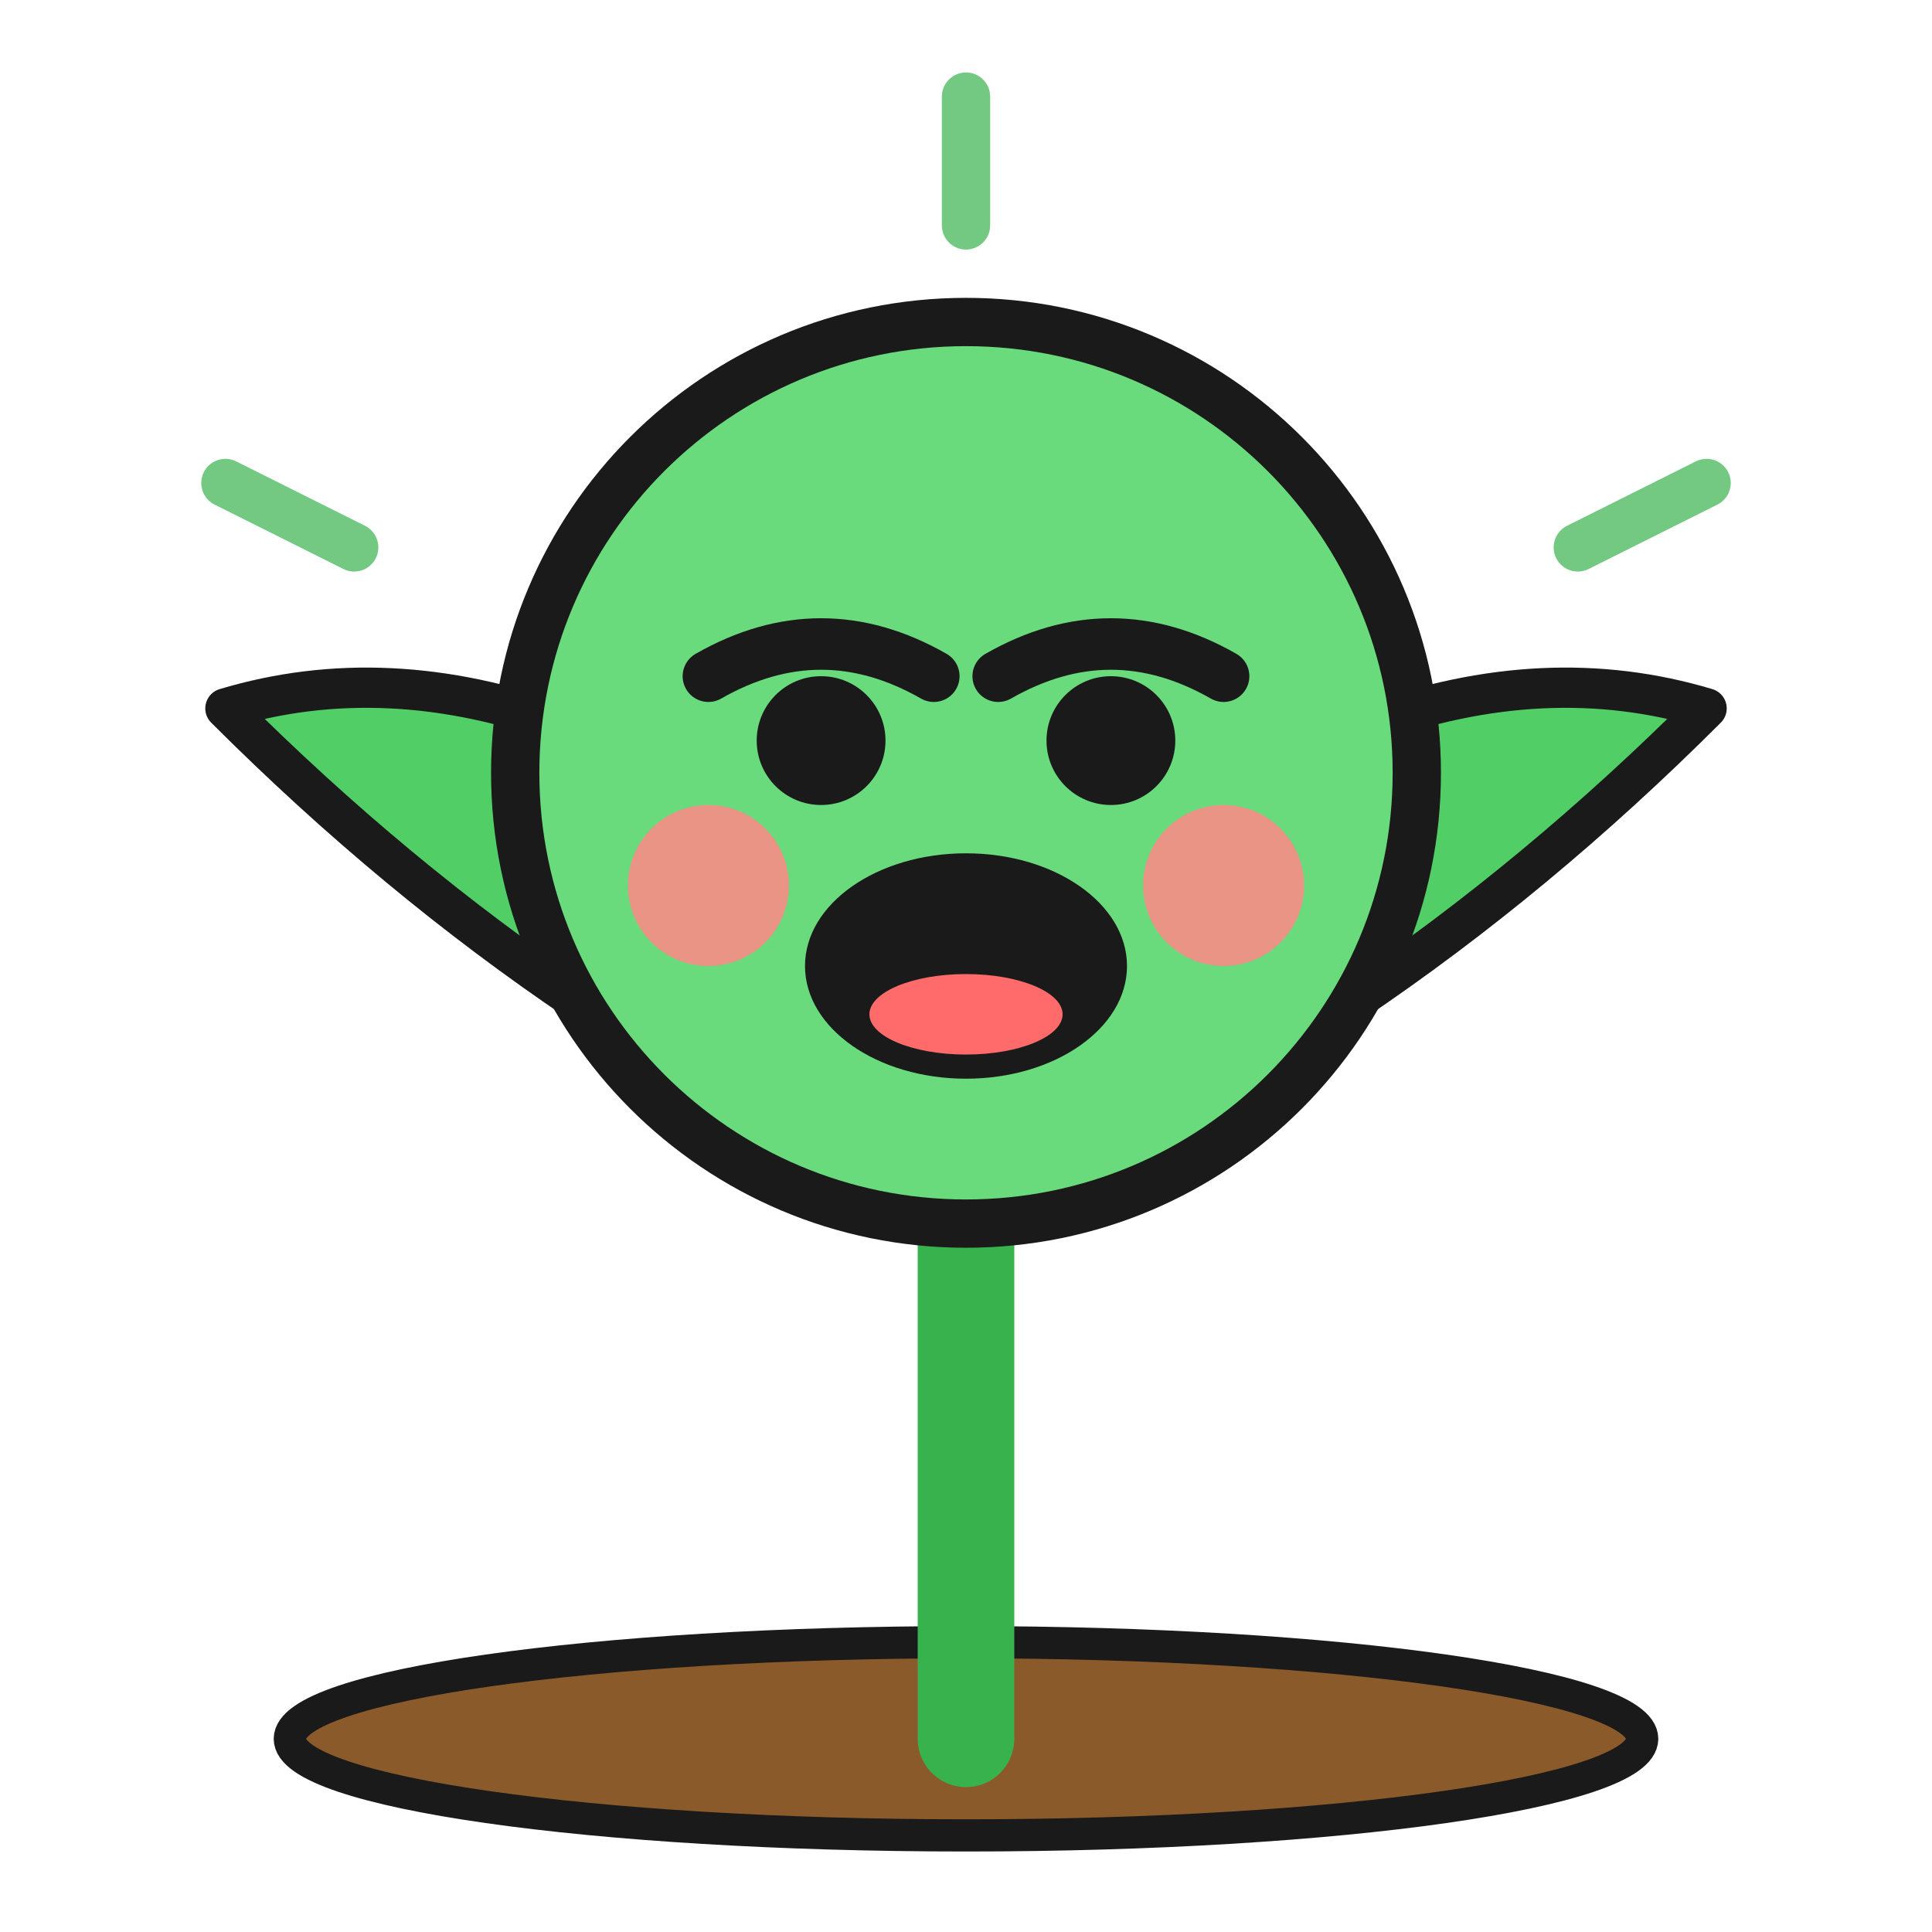
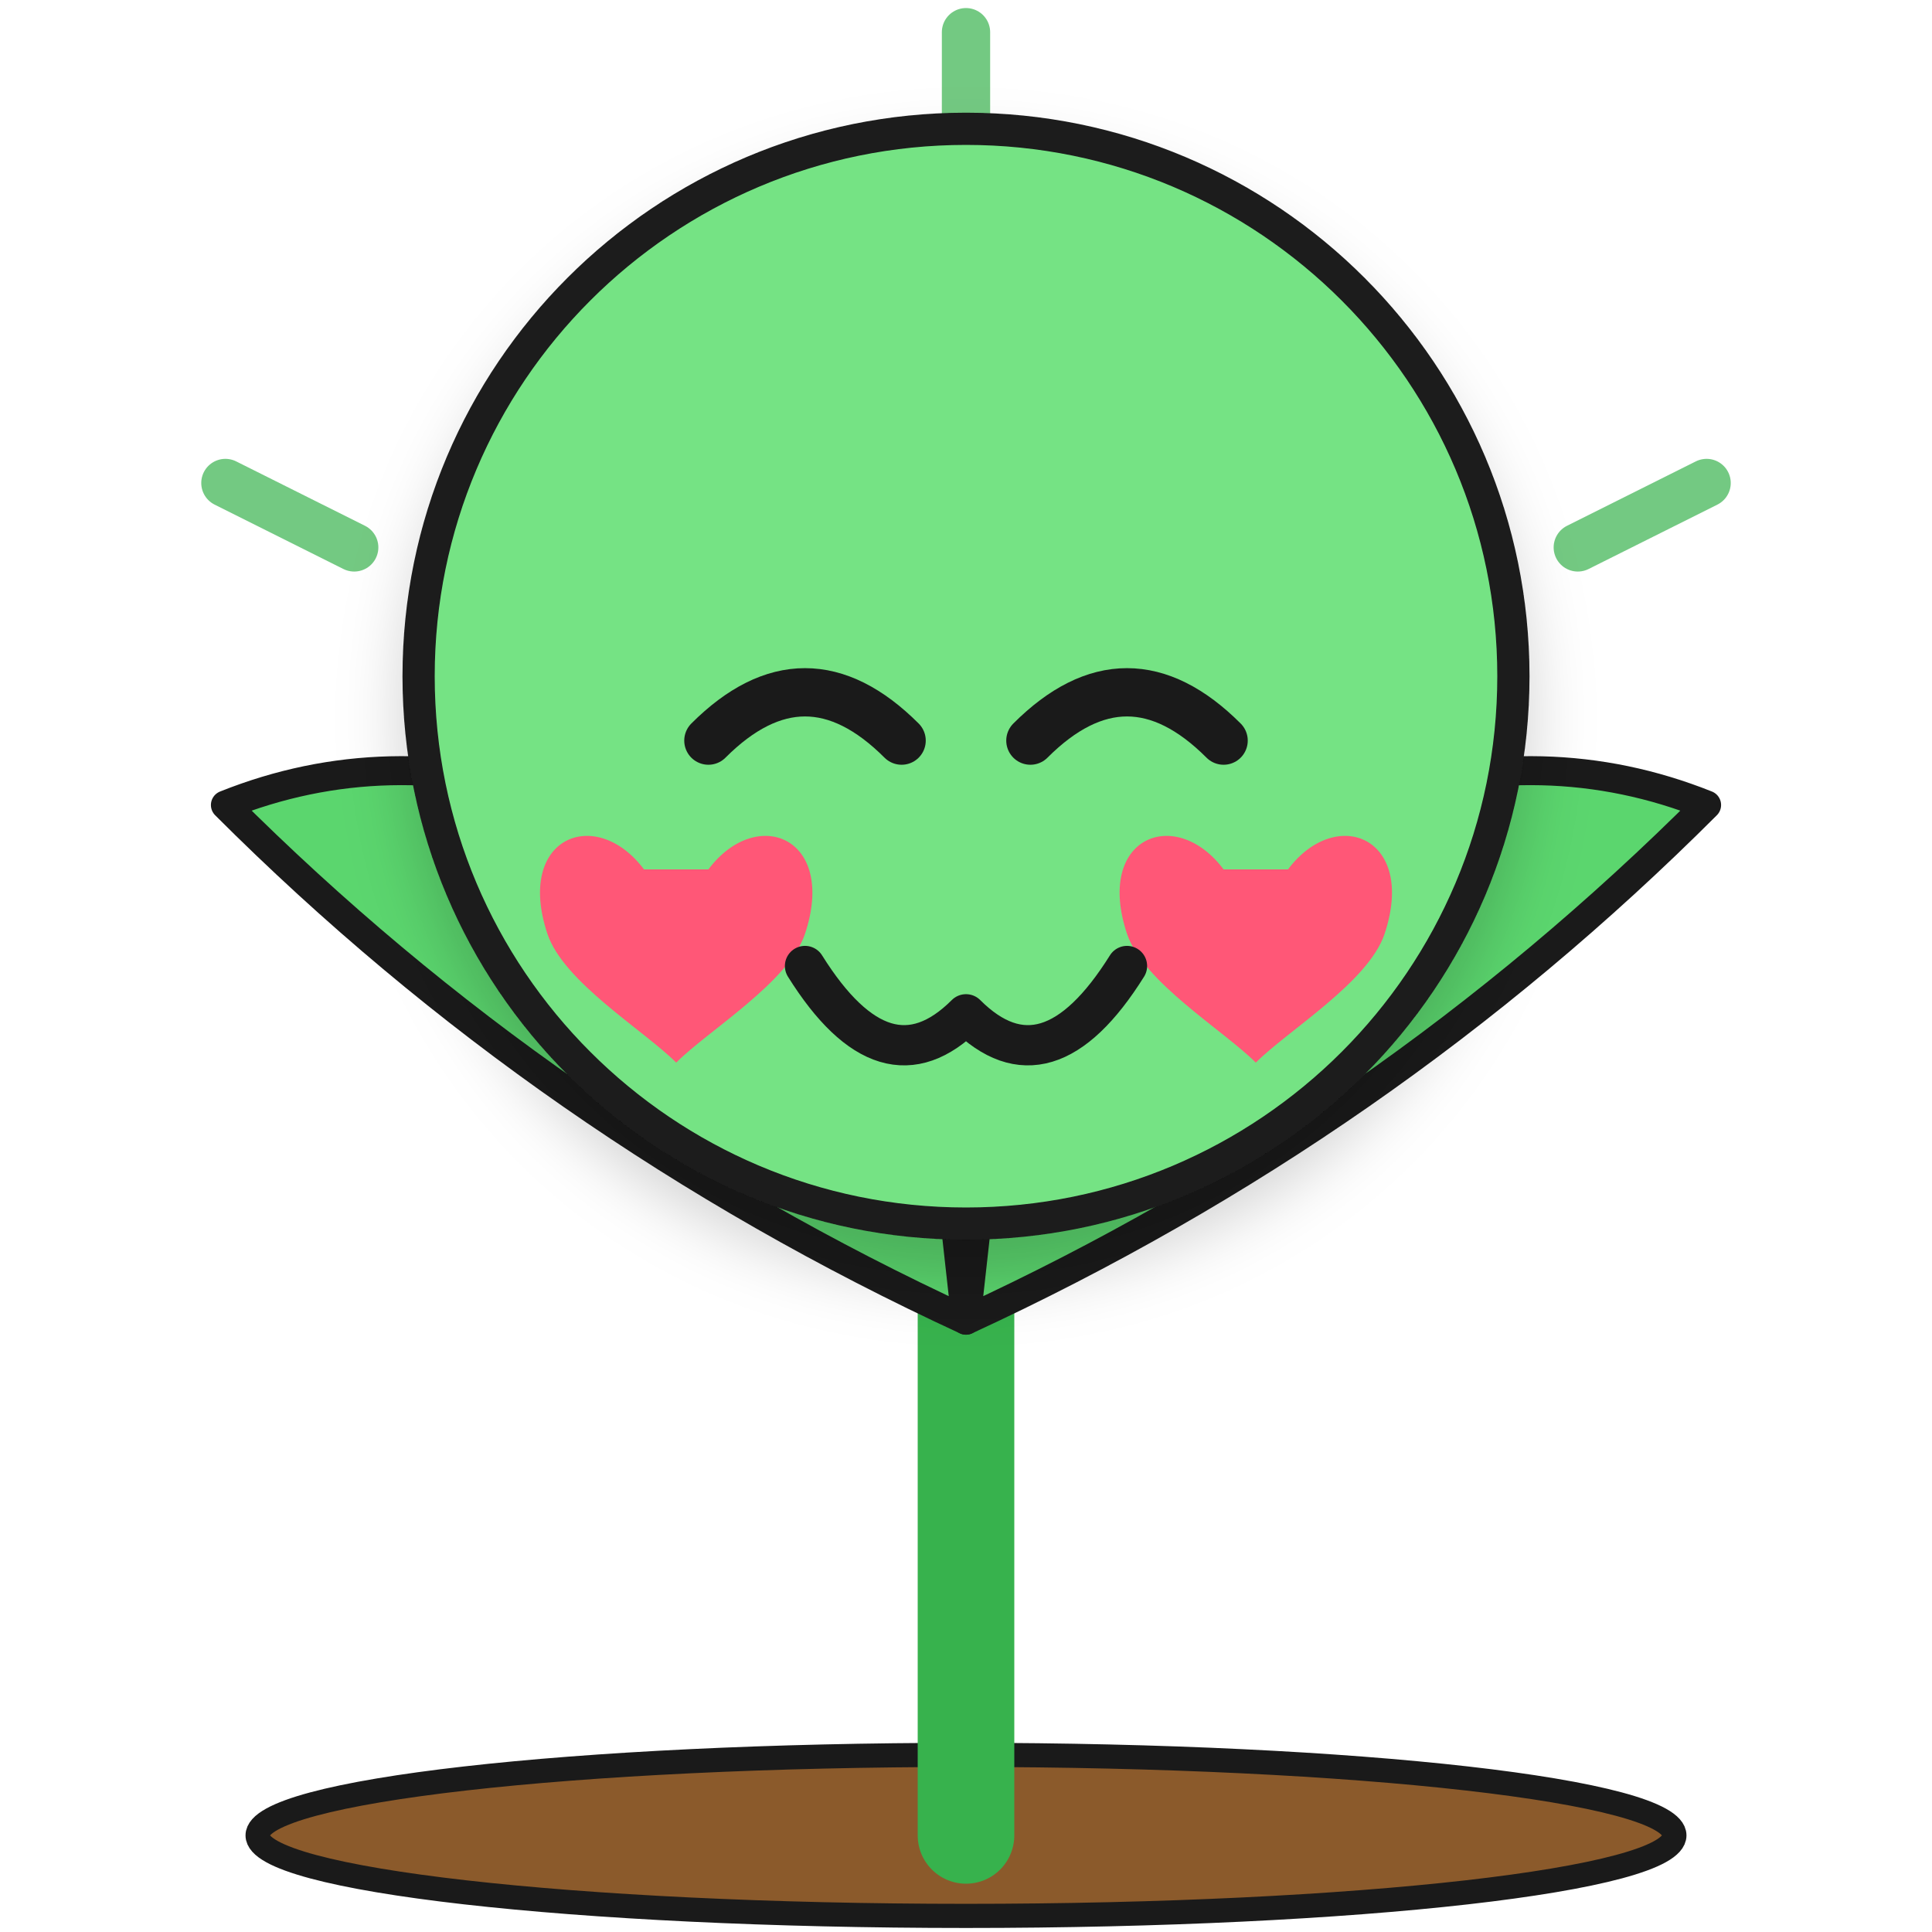
<svg xmlns="http://www.w3.org/2000/svg" viewBox="0 0 120 120" width="120" height="120">
+   <defs>
+     <filter id="sh" x="-20%" y="-20%" width="140%" height="140%">
+       <feDropShadow dx="0" dy="2.5" stdDeviation="2" flood-color="#1A1A1A" flood-opacity="0.18" />
+     </filter>
+   </defs>
  <g stroke="#37B24D" stroke-width="3" stroke-linecap="round" opacity="0.7">
    <line x1="14" y1="30" x2="22" y2="34" />
    <line x1="106" y1="30" x2="98" y2="34" />
-     <line x1="60" y1="6" x2="60" y2="14" />
+     <line x1="60" y1="2" x2="60" y2="10" />
  </g>
-   <ellipse cx="60" cy="108" rx="42" ry="6" fill="#8B5A2B" stroke="#1A1A1A" stroke-width="2" />
-   <path d="M60 108 L60 70" stroke="#37B24D" stroke-width="6" stroke-linecap="round" />
-   <path d="M60 75 Q35 65 14 44 Q34 38 58 60 Z" fill="#51CF66" stroke="#1A1A1A" stroke-width="2.5" stroke-linejoin="round" />
-   <path d="M60 75 Q85 65 106 44 Q86 38 62 60 Z" fill="#51CF66" stroke="#1A1A1A" stroke-width="2.5" stroke-linejoin="round" />
-   <circle cx="60" cy="48" r="28" fill="#69DB7C" stroke="#1A1A1A" stroke-width="3" />
-   <circle cx="44" cy="55" r="5" fill="#FF8787" opacity="0.85" />
-   <circle cx="76" cy="55" r="5" fill="#FF8787" opacity="0.85" />
-   <path d="M44 42 Q51 38 58 42" fill="none" stroke="#1A1A1A" stroke-width="3.2" stroke-linecap="round" />
-   <path d="M62 42 Q69 38 76 42" fill="none" stroke="#1A1A1A" stroke-width="3.2" stroke-linecap="round" />
-   <circle cx="51" cy="46" r="4" fill="#1A1A1A" />
-   <circle cx="69" cy="46" r="4" fill="#1A1A1A" />
-   <ellipse cx="60" cy="60" rx="10" ry="7" fill="#1A1A1A" />
-   <ellipse cx="60" cy="63" rx="6" ry="2.5" fill="#FF6B6B" />
+   <ellipse cx="60" cy="114" rx="44" ry="5" fill="#8B5A2B" stroke="#1A1A1A" stroke-width="1.5" />
+   <path d="M60 114 L60 78" stroke="#37B24D" stroke-width="6" stroke-linecap="round" />
+   <path d="M60 82 Q34 70 14 50 Q34 42 58 64 Z" fill="#5BD66E" stroke="#1A1A1A" stroke-width="1.8" stroke-linejoin="round" />
+   <path d="M60 82 Q86 70 106 50 Q86 42 62 64 Z" fill="#5BD66E" stroke="#1A1A1A" stroke-width="1.8" stroke-linejoin="round" />
+   <circle cx="60" cy="42" r="34" fill="#74E384" stroke="#1A1A1A" stroke-width="2" filter="url(#sh)" />
+   <path d="M40 54 C 37 50, 32 52, 34 58 C 35 61, 40 64, 42 66 C 44 64, 49 61, 50 58 C 52 52, 47 50, 44 54 Z" fill="#FF5777" />
+   <path d="M76 54 C 73 50, 68 52, 70 58 C 71 61, 76 64, 78 66 C 80 64, 85 61, 86 58 C 88 52, 83 50, 80 54 Z" fill="#FF5777" />
+   <path d="M44 46 Q50 40 56 46" fill="none" stroke="#1A1A1A" stroke-width="3" stroke-linecap="round" />
+   <path d="M64 46 Q70 40 76 46" fill="none" stroke="#1A1A1A" stroke-width="3" stroke-linecap="round" />
+   <path d="M50 60 Q55 68 60 63 Q65 68 70 60" fill="none" stroke="#1A1A1A" stroke-width="2.5" stroke-linecap="round" stroke-linejoin="round" />
</svg>
